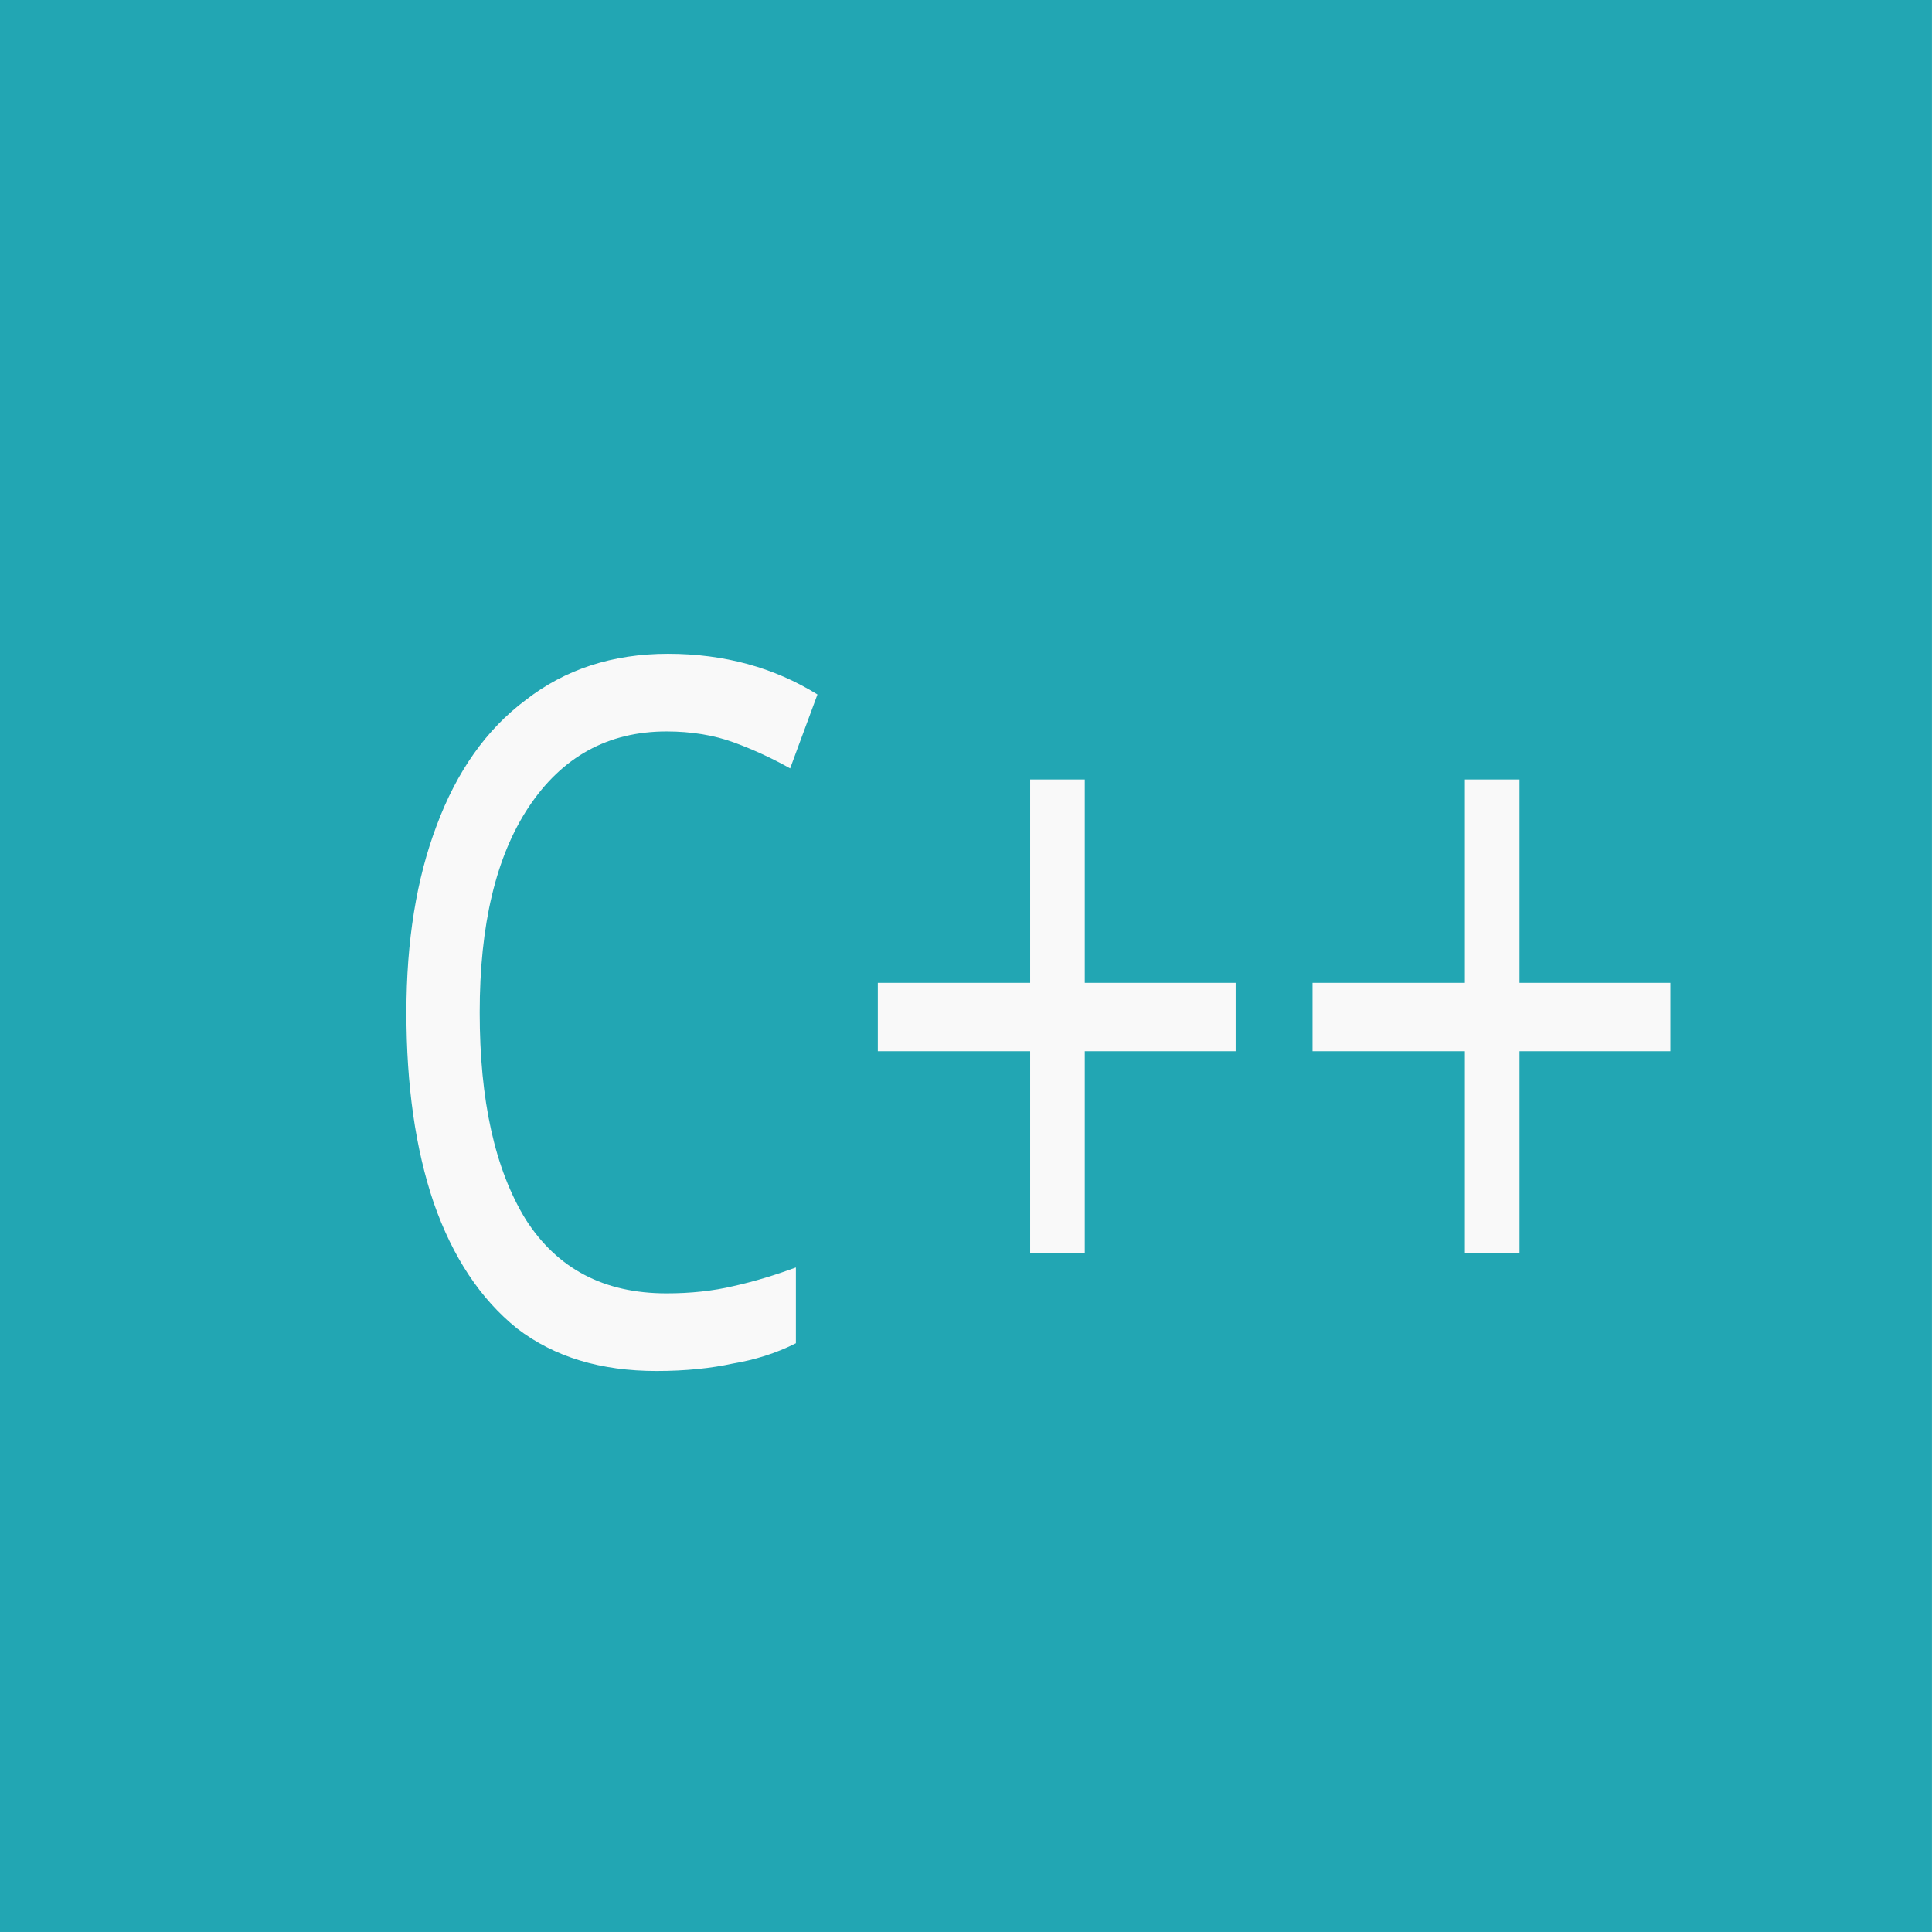
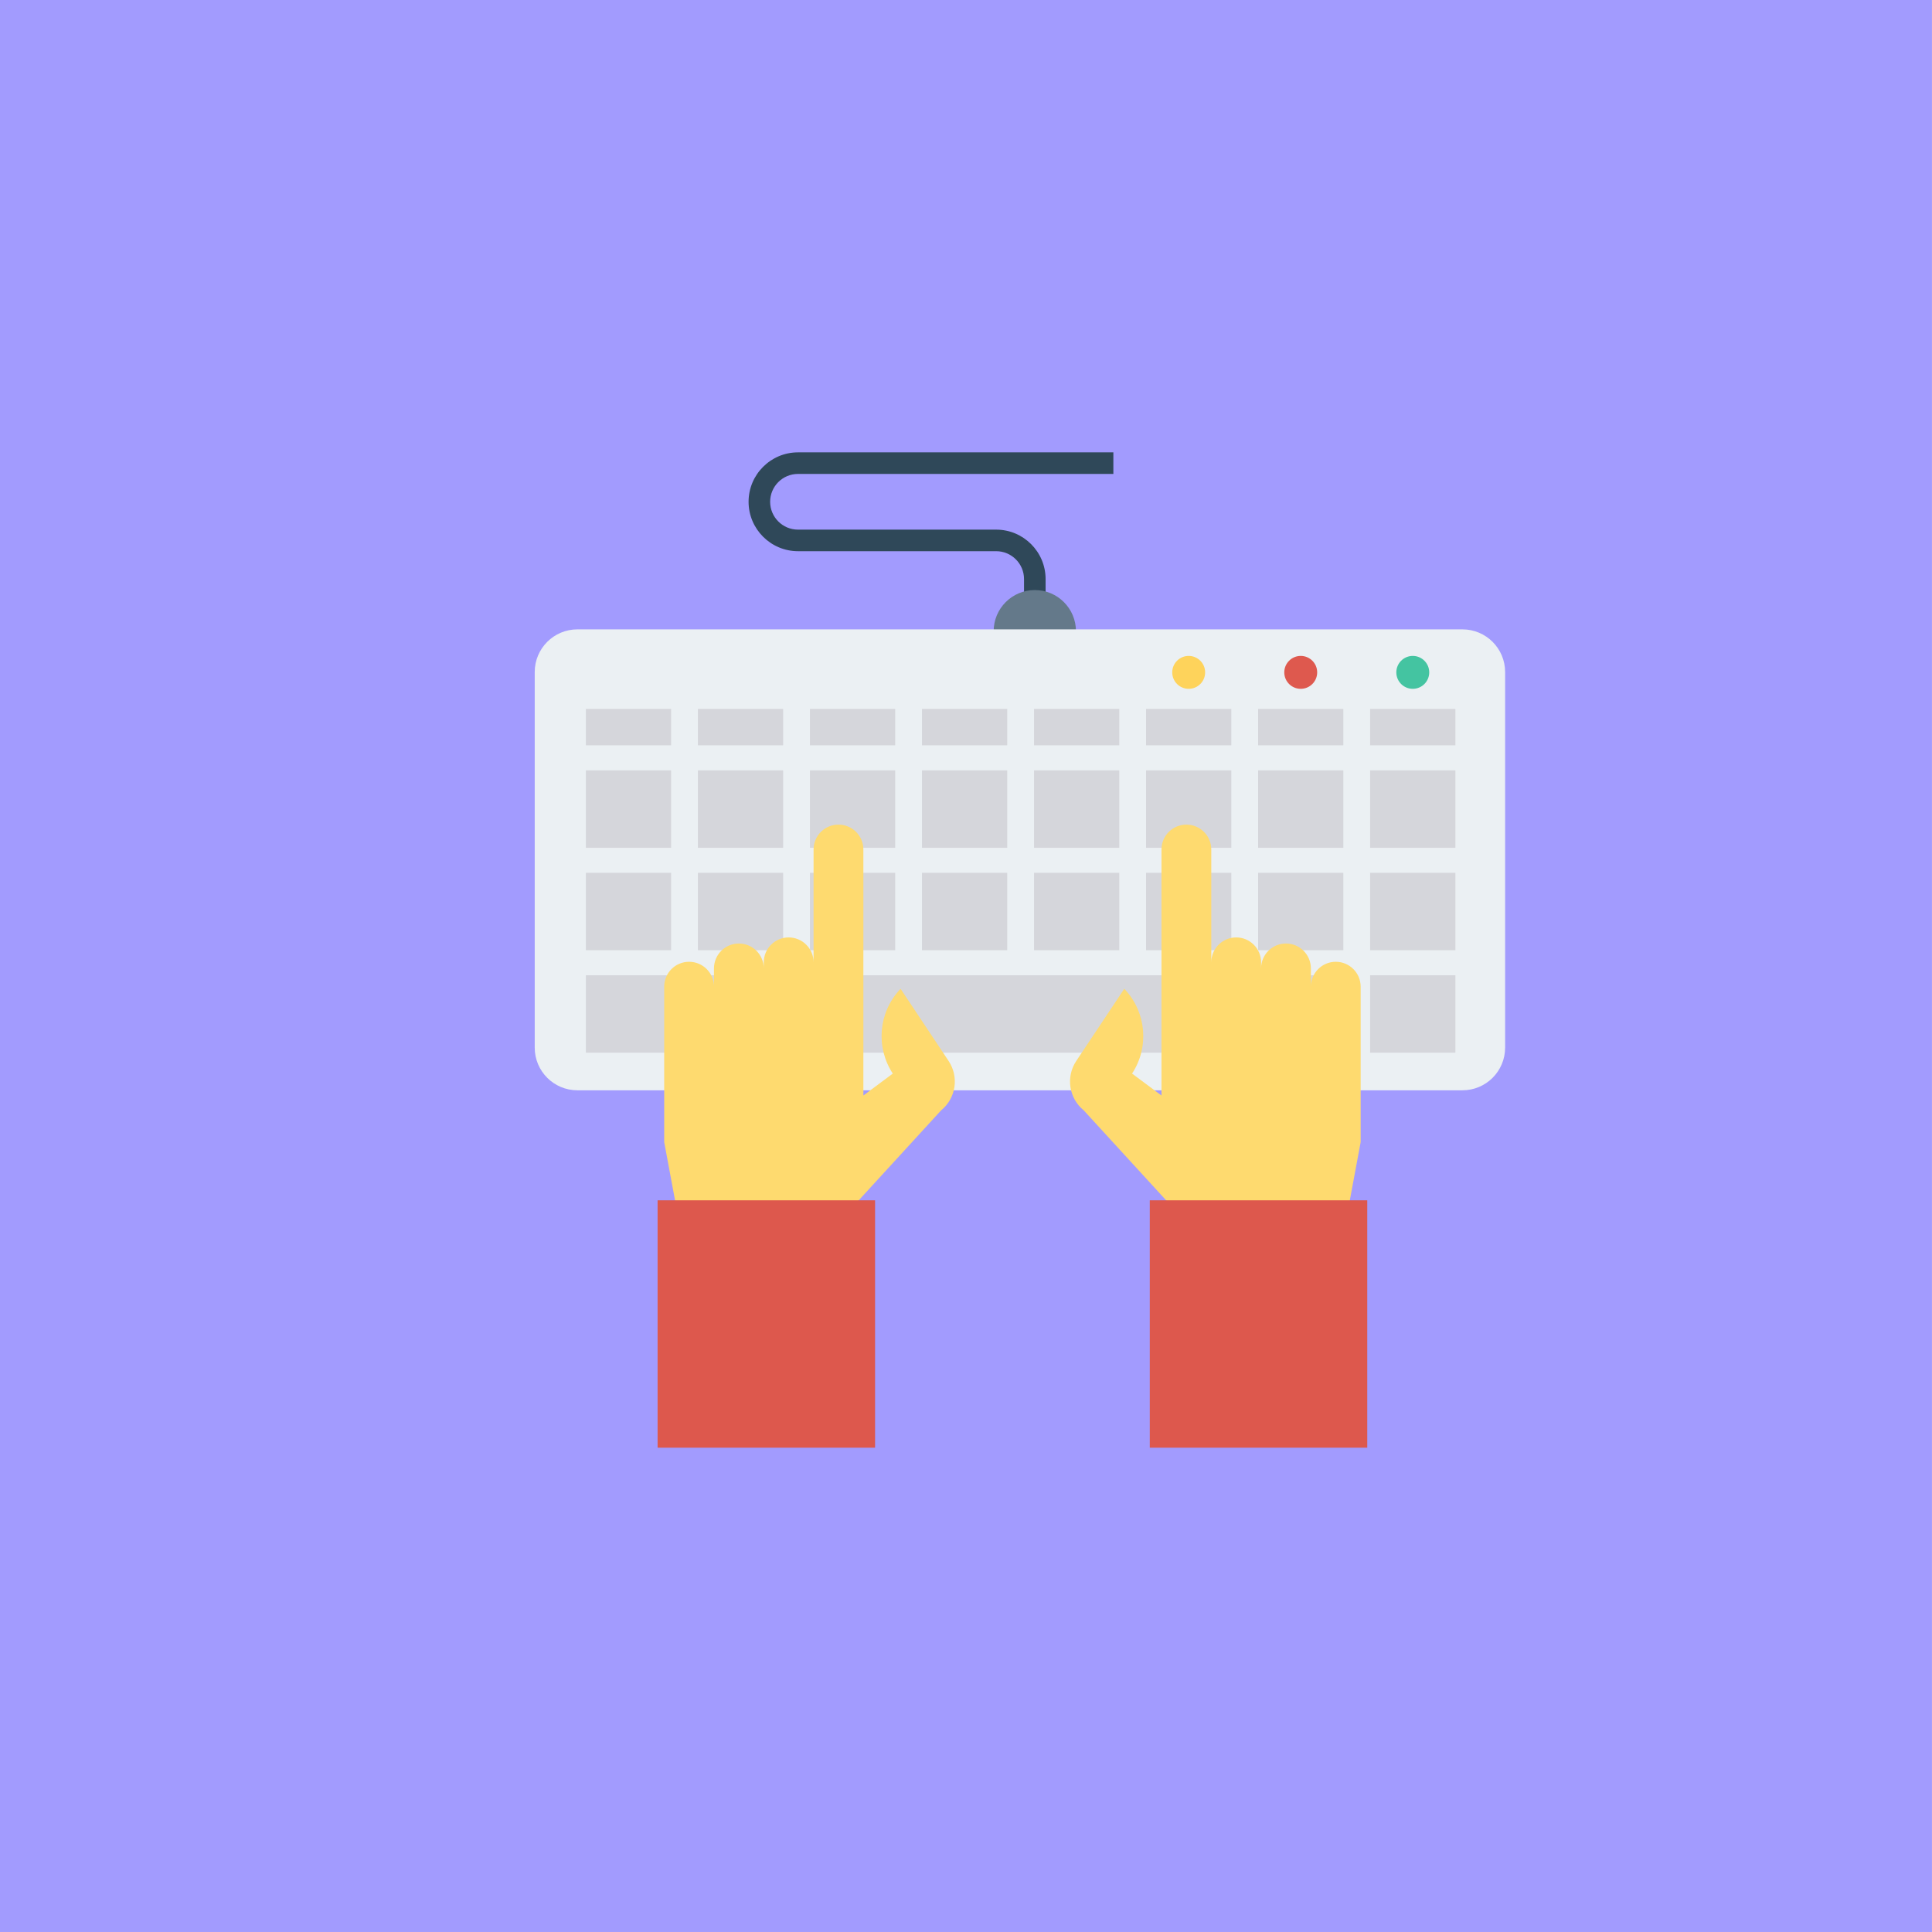
<svg xmlns="http://www.w3.org/2000/svg" width="18.521mm" height="18.521mm" viewBox="0 0 18.521 18.521" version="1.1" id="svg8">
  <defs id="defs2" />
  <g id="layer1" transform="translate(-10.20536,-9.738106)">
-     <rect style="fill:#22a6b3;fill-opacity:1;stroke-width:0.066" id="rect815" width="18.521" height="18.521" x="10.205" y="9.738" />
-     <text xml:space="preserve" style="font-style:normal;font-variant:normal;font-weight:normal;font-stretch:normal;font-size:8.259px;line-height:1.25;font-family:Impact;-inkscape-font-specification:Impact;letter-spacing:0px;word-spacing:0px;fill:#000000;fill-opacity:1;stroke:none;stroke-width:0.206" x="15.494" y="20.1" id="text865" transform="scale(0.8817652,1.134089)">
-       <tspan id="tspan863" x="15.494" y="20.1" style="fill:#f9f9f9;stroke-width:0.206">C++</tspan>
-     </text>
+     <rect style="fill:#a29bfe;fill-opacity:1;stroke-width:0.066" id="rect815" width="18.521" height="18.521" x="10.205" y="9.738" />
+     <g id="g2710" transform="matrix(0.1113862,0,0,0.1113862,13.8566,12.7193)">
+       <g id="g3056">
+         <path style="fill:#2f4859" d="M 52.956,18.818 H 35.899 c -1.322,0 -2.397,-1.076 -2.397,-2.397 0,-1.322 1.075,-2.397 2.397,-2.397 H 63.042 V 12.168 H 35.899 c -2.345,0 -4.253,1.908 -4.253,4.253 0,2.345 1.908,4.253 4.253,4.253 H 52.956 c 1.322,0 2.397,1.076 2.397,2.397 v 1.623 h 1.856 v -1.623 c 0,-2.345 -1.908,-4.253 -4.253,-4.253 z" id="path2582" />
+         <path style="fill:#64798a" d="m 59.823,27.557 c -0.003,-1.954 -1.587,-3.538 -3.542,-3.538 -1.955,0 -3.54,1.584 -3.542,3.538 z" id="path2584" />
+         <path style="fill:#ebf0f3" d="m 93.085,27.402 h -76.171 c -2.029,0 -3.673,1.645 -3.673,3.673 v 32.324 c 0,2.029 1.645,3.673 3.673,3.673 h 76.171 c 2.029,0 3.673,-1.645 3.673,-3.673 V 31.075 c -2e-6,-2.029 -1.645,-3.673 -3.673,-3.673 z" id="path2586" />
+         <g style="fill:#d5d6db" id="g2646">
+           <path d="m 17.642,48.354 h 7.337 v 6.662 h -7.337 z" id="path2588" />
+           <path d="m 17.642,57.171 h 7.337 v 6.662 h -7.337 z" id="path2590" />
+           <path d="m 17.642,39.538 h 7.337 v 6.662 h -7.337 z" id="path2592" />
+           <path d="m 17.642,34.247 h 7.337 v 3.135 h -7.337 z" id="path2594" />
+           <path d="m 27.285,48.354 h 7.337 v 6.662 H 27.285 Z" id="path2596" />
+           <path d="m 27.285,57.171 h 7.337 v 6.662 H 27.285 Z" id="path2598" />
+           <path d="m 27.285,39.538 h 7.337 v 6.662 H 27.285 Z" id="path2600" />
+           <path d="m 27.285,34.247 h 7.337 v 3.135 H 27.285 Z" id="path2602" />
+           <path d="m 36.928,48.354 h 7.337 v 6.662 h -7.337 z" id="path2604" />
+           <path d="m 36.928,39.538 h 7.337 v 6.662 h -7.337 z" id="path2606" />
+           <path d="m 36.928,34.247 h 7.337 v 3.135 h -7.337 z" id="path2608" />
+           <path d="m 46.57,48.354 h 7.337 v 6.662 h -7.337 z" id="path2610" />
+           <path d="m 46.57,39.538 h 7.337 v 6.662 h -7.337 z" id="path2612" />
+           <path d="m 46.57,34.247 h 7.337 v 3.135 h -7.337 z" id="path2614" />
+           <path d="m 56.213,48.354 h 7.337 v 6.662 h -7.337 z" id="path2616" />
+           <path d="m 56.213,39.538 h 7.337 v 6.662 h -7.337 z" id="path2618" />
+           <path d="m 56.213,34.247 h 7.337 v 3.135 h -7.337 z" id="path2620" />
+           <path d="m 65.856,48.354 h 7.337 v 6.662 H 65.856 Z" id="path2622" />
+           <path d="m 36.928,57.171 h 36.266 v 6.662 H 36.928 Z" id="path2624" />
+           <path d="m 65.856,39.538 h 7.337 v 6.662 H 65.856 Z" id="path2626" />
+           <path d="m 65.856,34.247 h 7.337 v 3.135 H 65.856 Z" id="path2628" />
+           <path d="M 75.499,48.354 H 82.836 v 6.662 h -7.337 z" id="path2630" />
+           <path d="M 75.499,57.171 H 82.836 v 6.662 h -7.337 z" id="path2632" />
+           <path d="M 75.499,39.538 H 82.836 v 6.662 h -7.337 z" id="path2634" />
+           <path d="M 75.499,34.247 H 82.836 v 3.135 h -7.337 z" id="path2636" />
+           <path d="m 85.141,48.354 h 7.337 v 6.662 h -7.337 z" id="path2638" />
+           <path d="m 85.141,57.171 h 7.337 v 6.662 h -7.337 z" id="path2640" />
+           <path d="m 85.141,39.538 h 7.337 v 6.662 h -7.337 z" id="path2642" />
+           <path d="m 85.141,34.247 h 7.337 v 3.135 h -7.337 z" id="path2644" />
+         </g>
+         <circle style="fill:#44c4a1" cx="88.81" cy="31.103" r="1.416" id="circle2648" />
+         <circle style="fill:#de594e" cx="79.167" cy="31.103" r="1.416" id="circle2650" />
+         <circle style="fill:#fed35b" cx="69.524" cy="31.103" r="1.416" id="circle2652" />
+         <path style="fill:#feda6f" d="m 82.184,56.011 c -1.183,0 -2.143,0.959 -2.143,2.143 v -1.572 c 0,-1.183 -0.959,-2.143 -2.143,-2.143 -1.183,0 -2.143,0.959 -2.143,2.143 v -0.524 c 0,-1.183 -0.959,-2.143 -2.143,-2.143 -1.183,0 -2.143,0.959 -2.143,2.143 v -9.709 c 0,-1.183 -0.959,-2.143 -2.143,-2.143 -1.183,0 -2.143,0.959 -2.143,2.143 v 17.118 1.405 2.648 l -2.532,-1.887 c 1.478,-2.249 1.239,-5.215 -0.58,-7.199 l -0.09,-0.098 -4.133,6.211 c -0.913,1.373 -0.634,3.215 0.646,4.254 l 9.145,9.986 2.431,0.365 10.916,-0.436 1.339,-7.185 v -4.564 -3.501 -5.312 c 0,-1.183 -0.959,-2.143 -2.143,-2.143 z" id="path2654" />
+         <path style="fill:#dd584d" d="m 66.176,76.54 h 18.717 v 21.292 H 66.176 Z" id="path2656" />
+         <path style="fill:#feda6f" d="m 26.525,56.011 c 1.183,0 2.143,0.959 2.143,2.143 v -1.572 c 0,-1.183 0.959,-2.143 2.143,-2.143 1.183,0 2.143,0.959 2.143,2.143 v -0.524 c 0,-1.183 0.959,-2.143 2.143,-2.143 1.183,0 2.143,0.959 2.143,2.143 v -9.709 c 0,-1.183 0.959,-2.143 2.143,-2.143 1.183,0 2.143,0.959 2.143,2.143 v 17.118 1.405 2.648 l 2.532,-1.887 c -1.478,-2.249 -1.239,-5.215 0.58,-7.199 l 0.09,-0.098 4.133,6.211 c 0.913,1.373 0.634,3.215 -0.646,4.254 l -9.145,9.986 -2.431,0.365 -10.916,-0.436 -1.339,-7.185 v -4.564 -3.501 -5.312 c 0,-1.183 0.959,-2.143 2.143,-2.143 z" id="path2658" />
+         <path style="fill:#dd584d" d="m 23.816,76.54 h 18.717 v 21.292 H 23.816 Z" transform="rotate(180,33.1745,87.186)" id="path2660" />
+       </g>
+     </g>
  </g>
</svg>
